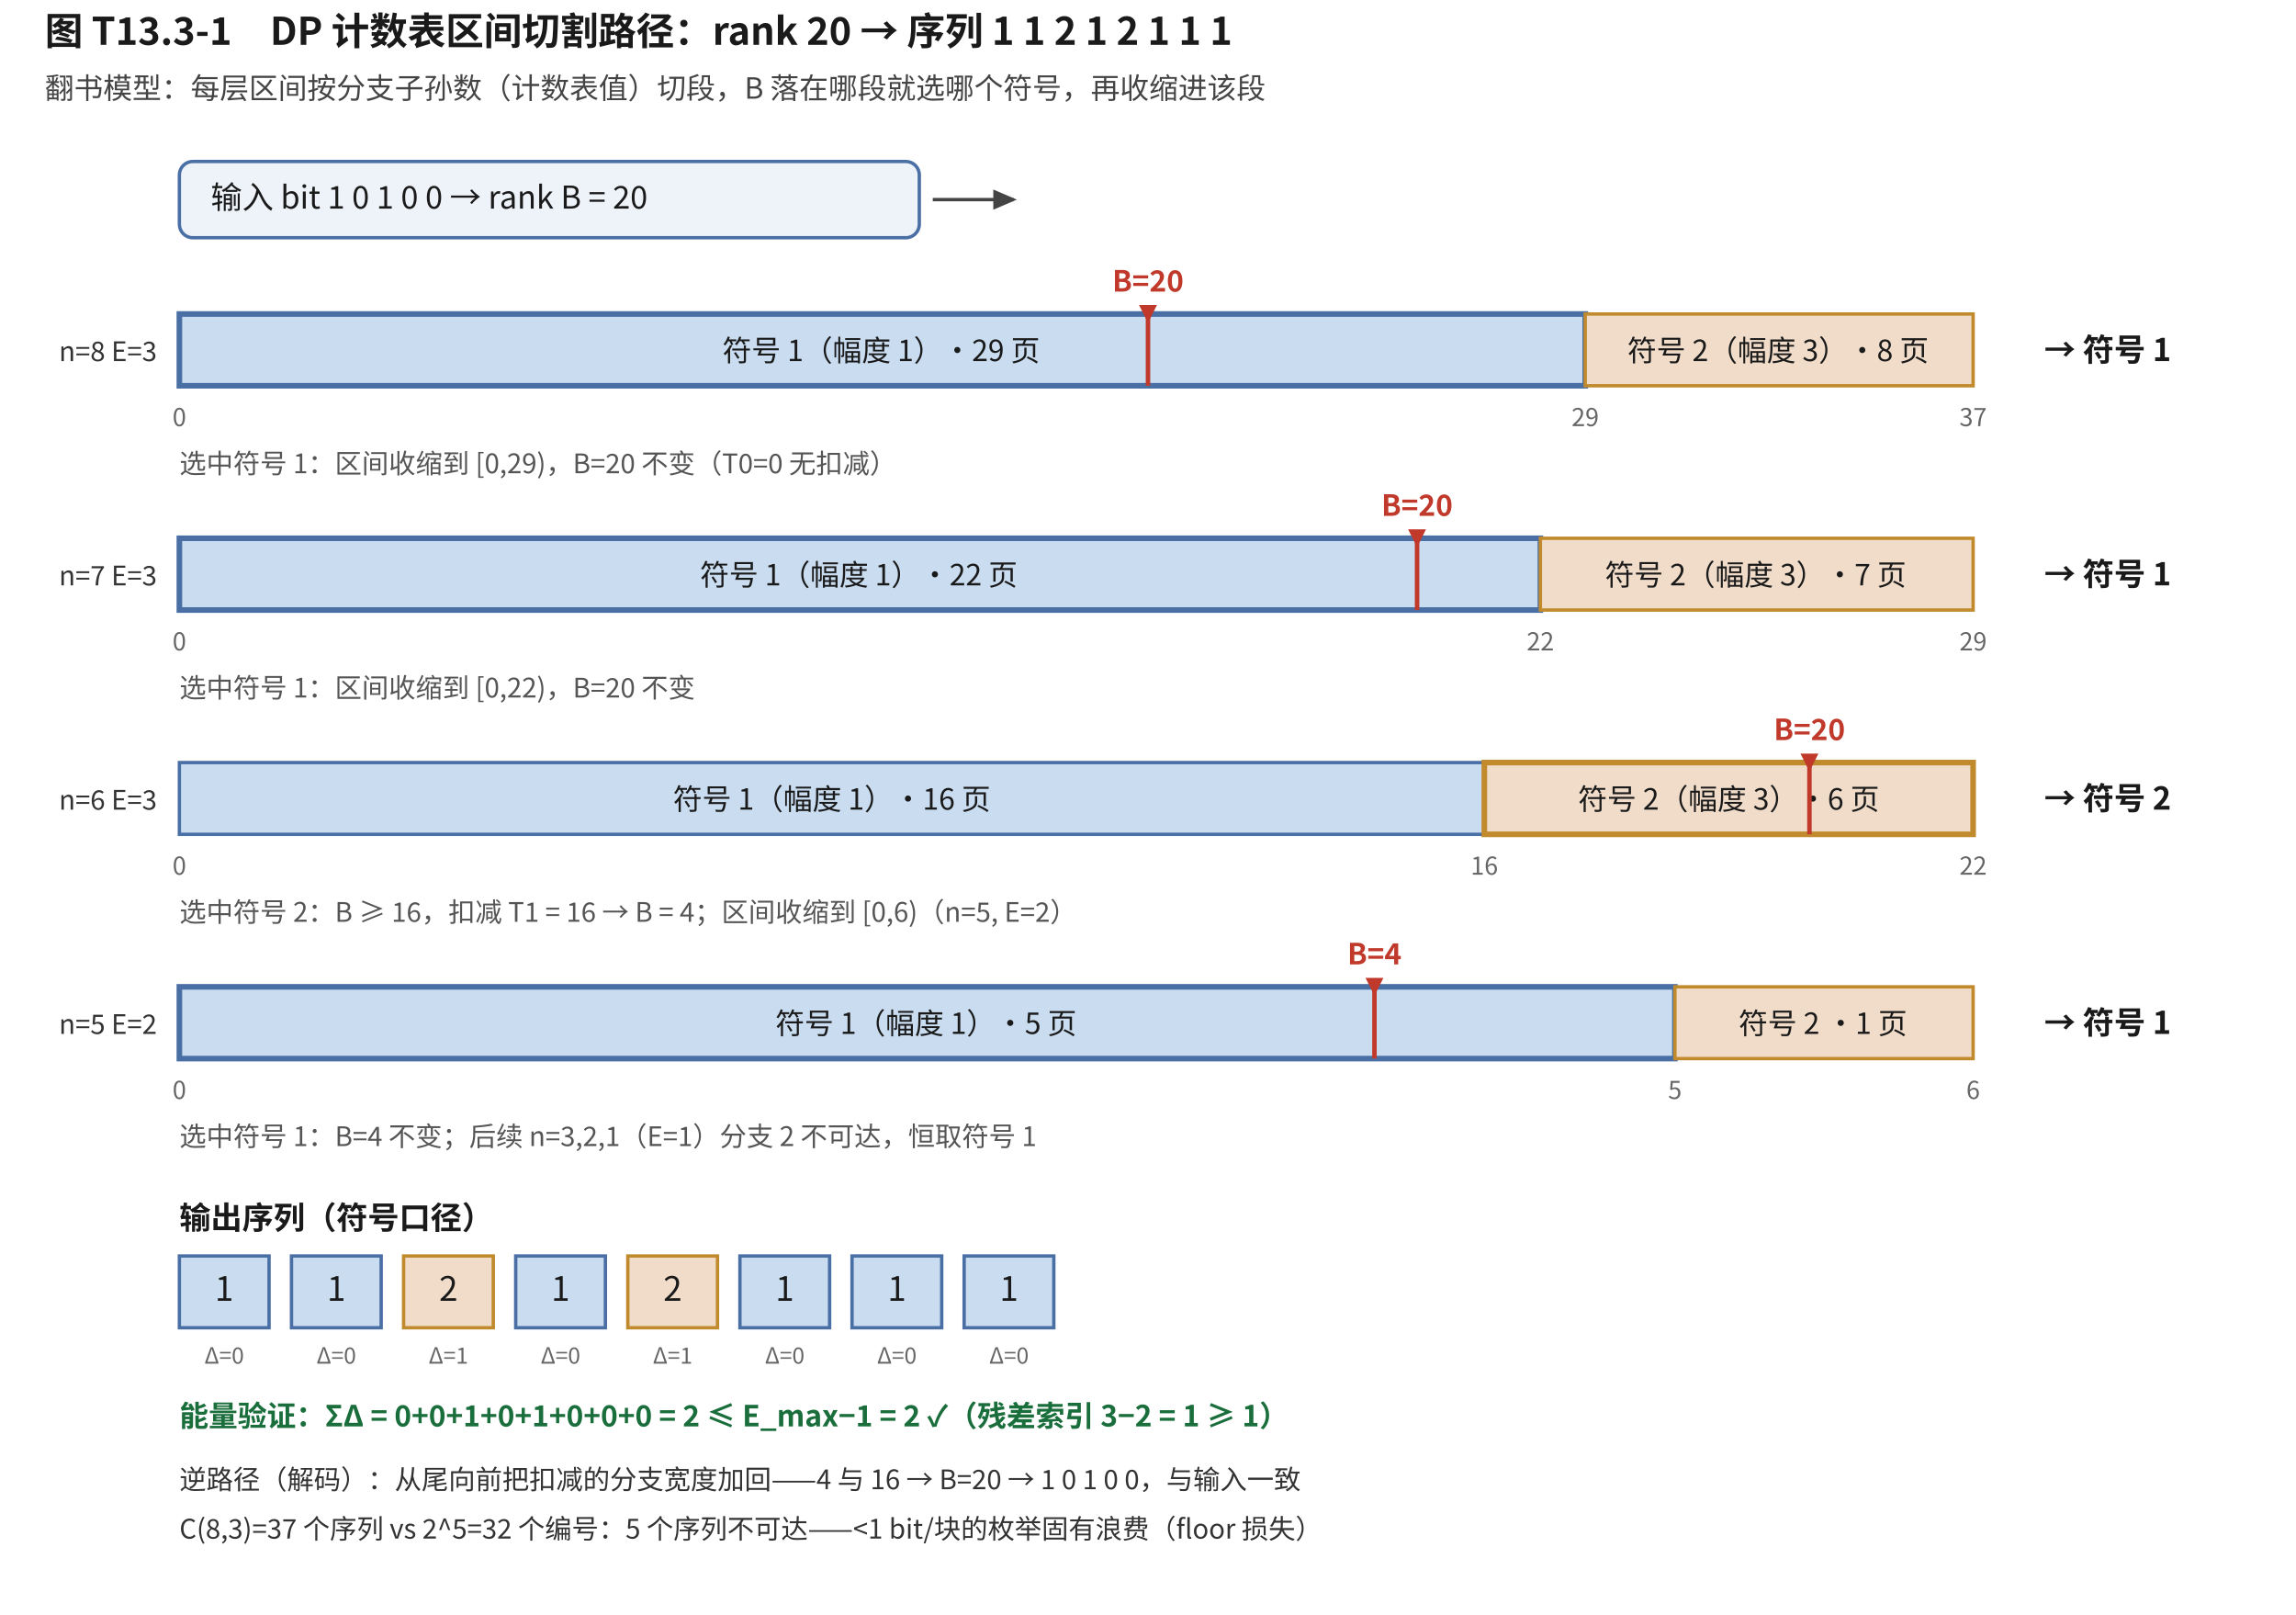
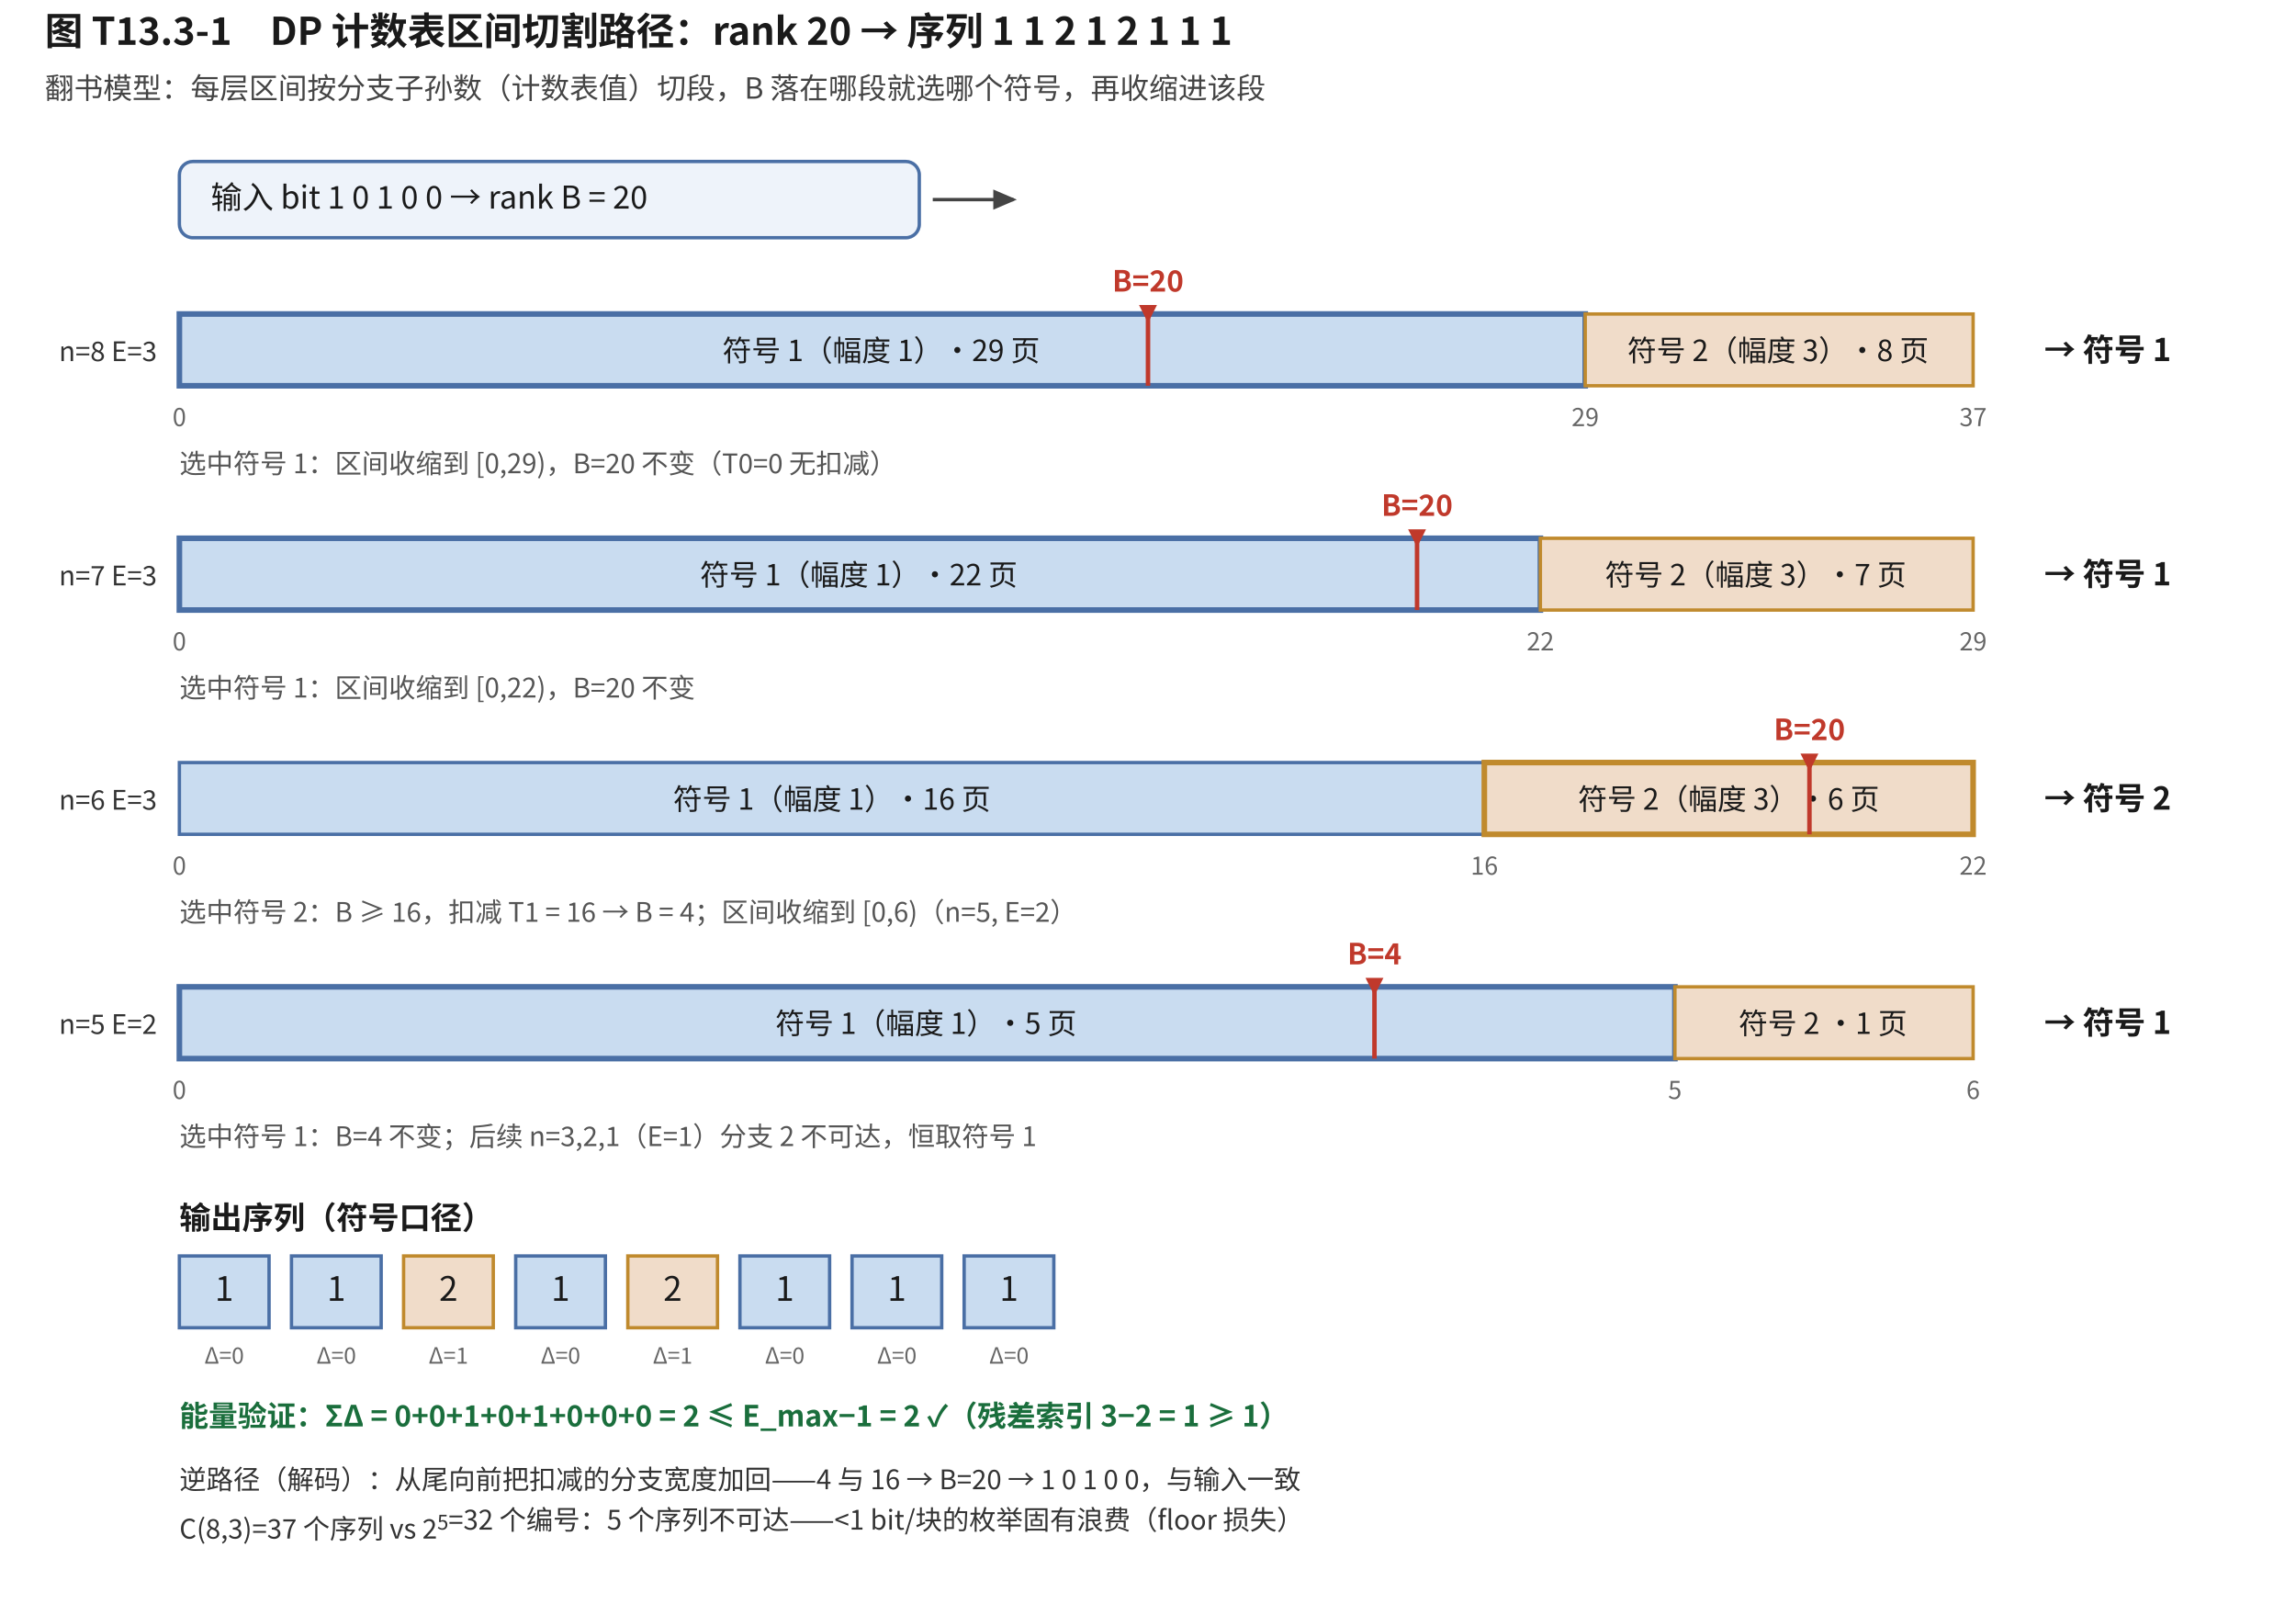
<svg xmlns="http://www.w3.org/2000/svg" width="1024" height="720" viewBox="0 0 1024 720" font-family="Noto Sans CJK SC, sans-serif">
  <defs>
    <marker id="arrow" markerWidth="8" markerHeight="8" refX="6" refY="3" orient="auto" markerUnits="strokeWidth">
      <path d="M0,0 L7,3 L0,6 z" fill="#444444" />
    </marker>
  </defs>
  <text x="20" y="20" font-size="17" font-weight="bold" fill="#1a1a1a" class="free">图 T13.3-1　DP 计数表区间切割路径：rank 20 → 序列 1 1 2 1 2 1 1 1</text>
  <text x="20" y="44" font-size="13" fill="#444444" class="free">翻书模型：每层区间按分支子孙数（计数表值）切段，B 落在哪段就选哪个符号，再收缩进该段</text>
  <rect x="80" y="72" width="330" height="34" rx="6" fill="#eef3fa" stroke="#4a6fa5" stroke-width="1.5" />
  <text x="94" y="93" font-size="14" fill="#1a1a1a">输入 bit 1 0 1 0 0 → rank B = 20</text>
  <line x1="416" y1="89" x2="452" y2="89" stroke="#444444" stroke-width="1.5" marker-end="url(#arrow)" />
  <text x="70" y="161" font-size="12" fill="#333333" text-anchor="end" class="free">n=8 E=3</text>
  <text x="512" y="130" font-size="13" font-weight="bold" fill="#c0392b" text-anchor="middle" class="free">B=20</text>
  <rect x="80" y="140" width="627" height="32" fill="#c9dcf0" stroke="#4a6fa5" stroke-width="2.5" />
  <rect x="707" y="140" width="173" height="32" fill="#f0dcc9" stroke="#c08a2d" stroke-width="1.5" />
  <text x="393" y="161" font-size="13" fill="#1a1a1a" text-anchor="middle">符号 1（幅度 1）·29 页</text>
  <text x="793" y="161" font-size="13" fill="#1a1a1a" text-anchor="middle">符号 2（幅度 3）·8 页</text>
  <line x1="512" y1="140" x2="512" y2="172" stroke="#c0392b" stroke-width="2" />
  <polygon points="508,136 516,136 512,144" fill="#c0392b" />
  <text x="80" y="190" font-size="11" fill="#666666" text-anchor="middle" class="free">0</text>
  <text x="707" y="190" font-size="11" fill="#666666" text-anchor="middle" class="free">29</text>
  <text x="880" y="190" font-size="11" fill="#666666" text-anchor="middle" class="free">37</text>
  <text x="940" y="161" font-size="14" font-weight="bold" fill="#1a1a1a" text-anchor="middle" class="free">→ 符号 1</text>
  <text x="80" y="211" font-size="12" fill="#555555" class="free">选中符号 1：区间收缩到 [0,29)，B=20 不变（T0=0 无扣减）</text>
  <text x="70" y="261" font-size="12" fill="#333333" text-anchor="end" class="free">n=7 E=3</text>
  <text x="632" y="230" font-size="13" font-weight="bold" fill="#c0392b" text-anchor="middle" class="free">B=20</text>
  <rect x="80" y="240" width="607" height="32" fill="#c9dcf0" stroke="#4a6fa5" stroke-width="2.5" />
  <rect x="687" y="240" width="193" height="32" fill="#f0dcc9" stroke="#c08a2d" stroke-width="1.5" />
  <text x="383" y="261" font-size="13" fill="#1a1a1a" text-anchor="middle">符号 1（幅度 1）·22 页</text>
  <text x="783" y="261" font-size="13" fill="#1a1a1a" text-anchor="middle">符号 2（幅度 3）·7 页</text>
  <line x1="632" y1="240" x2="632" y2="272" stroke="#c0392b" stroke-width="2" />
  <polygon points="628,236 636,236 632,244" fill="#c0392b" />
  <text x="80" y="290" font-size="11" fill="#666666" text-anchor="middle" class="free">0</text>
  <text x="687" y="290" font-size="11" fill="#666666" text-anchor="middle" class="free">22</text>
  <text x="880" y="290" font-size="11" fill="#666666" text-anchor="middle" class="free">29</text>
  <text x="940" y="261" font-size="14" font-weight="bold" fill="#1a1a1a" text-anchor="middle" class="free">→ 符号 1</text>
  <text x="80" y="311" font-size="12" fill="#555555" class="free">选中符号 1：区间收缩到 [0,22)，B=20 不变</text>
  <text x="70" y="361" font-size="12" fill="#333333" text-anchor="end" class="free">n=6 E=3</text>
  <text x="807" y="330" font-size="13" font-weight="bold" fill="#c0392b" text-anchor="middle" class="free">B=20</text>
  <rect x="80" y="340" width="582" height="32" fill="#c9dcf0" stroke="#4a6fa5" stroke-width="1.5" />
  <rect x="662" y="340" width="218" height="32" fill="#f0dcc9" stroke="#c08a2d" stroke-width="2.5" />
  <text x="371" y="361" font-size="13" fill="#1a1a1a" text-anchor="middle">符号 1（幅度 1）·16 页</text>
  <text x="771" y="361" font-size="13" fill="#1a1a1a" text-anchor="middle">符号 2（幅度 3）·6 页</text>
  <line x1="807" y1="340" x2="807" y2="372" stroke="#c0392b" stroke-width="2" />
  <polygon points="803,336 811,336 807,344" fill="#c0392b" />
  <text x="80" y="390" font-size="11" fill="#666666" text-anchor="middle" class="free">0</text>
  <text x="662" y="390" font-size="11" fill="#666666" text-anchor="middle" class="free">16</text>
  <text x="880" y="390" font-size="11" fill="#666666" text-anchor="middle" class="free">22</text>
  <text x="940" y="361" font-size="14" font-weight="bold" fill="#1a1a1a" text-anchor="middle" class="free">→ 符号 2</text>
  <text x="80" y="411" font-size="12" fill="#555555" class="free">选中符号 2：B ≥ 16，扣减 T1 = 16 → B = 4；区间收缩到 [0,6)（n=5, E=2）</text>
  <text x="70" y="461" font-size="12" fill="#333333" text-anchor="end" class="free">n=5 E=2</text>
  <text x="613" y="430" font-size="13" font-weight="bold" fill="#c0392b" text-anchor="middle" class="free">B=4</text>
  <rect x="80" y="440" width="667" height="32" fill="#c9dcf0" stroke="#4a6fa5" stroke-width="2.5" />
  <rect x="747" y="440" width="133" height="32" fill="#f0dcc9" stroke="#c08a2d" stroke-width="1.5" />
  <text x="413" y="461" font-size="13" fill="#1a1a1a" text-anchor="middle">符号 1（幅度 1）·5 页</text>
  <text x="813" y="461" font-size="13" fill="#1a1a1a" text-anchor="middle">符号 2 ·1 页</text>
  <line x1="613" y1="440" x2="613" y2="472" stroke="#c0392b" stroke-width="2" />
  <polygon points="609,436 617,436 613,444" fill="#c0392b" />
  <text x="80" y="490" font-size="11" fill="#666666" text-anchor="middle" class="free">0</text>
  <text x="747" y="490" font-size="11" fill="#666666" text-anchor="middle" class="free">5</text>
  <text x="880" y="490" font-size="11" fill="#666666" text-anchor="middle" class="free">6</text>
  <text x="940" y="461" font-size="14" font-weight="bold" fill="#1a1a1a" text-anchor="middle" class="free">→ 符号 1</text>
  <text x="80" y="511" font-size="12" fill="#555555" class="free">选中符号 1：B=4 不变；后续 n=3,2,1（E=1）分支 2 不可达，恒取符号 1</text>
  <text x="80" y="548" font-size="14" font-weight="bold" fill="#1a1a1a" class="free">输出序列（符号口径）</text>
  <rect x="80" y="560" width="40" height="32" fill="#c9dcf0" stroke="#4a6fa5" stroke-width="1.5" />
  <rect x="130" y="560" width="40" height="32" fill="#c9dcf0" stroke="#4a6fa5" stroke-width="1.5" />
  <rect x="180" y="560" width="40" height="32" fill="#f0dcc9" stroke="#c08a2d" stroke-width="1.5" />
  <rect x="230" y="560" width="40" height="32" fill="#c9dcf0" stroke="#4a6fa5" stroke-width="1.5" />
  <rect x="280" y="560" width="40" height="32" fill="#f0dcc9" stroke="#c08a2d" stroke-width="1.5" />
  <rect x="330" y="560" width="40" height="32" fill="#c9dcf0" stroke="#4a6fa5" stroke-width="1.5" />
  <rect x="380" y="560" width="40" height="32" fill="#c9dcf0" stroke="#4a6fa5" stroke-width="1.5" />
  <rect x="430" y="560" width="40" height="32" fill="#c9dcf0" stroke="#4a6fa5" stroke-width="1.5" />
  <text x="100" y="580" font-size="15" fill="#1a1a1a" text-anchor="middle">1</text>
  <text x="150" y="580" font-size="15" fill="#1a1a1a" text-anchor="middle">1</text>
  <text x="200" y="580" font-size="15" fill="#1a1a1a" text-anchor="middle">2</text>
  <text x="250" y="580" font-size="15" fill="#1a1a1a" text-anchor="middle">1</text>
  <text x="300" y="580" font-size="15" fill="#1a1a1a" text-anchor="middle">2</text>
  <text x="350" y="580" font-size="15" fill="#1a1a1a" text-anchor="middle">1</text>
  <text x="400" y="580" font-size="15" fill="#1a1a1a" text-anchor="middle">1</text>
  <text x="450" y="580" font-size="15" fill="#1a1a1a" text-anchor="middle">1</text>
  <text x="100" y="608" font-size="10" fill="#666666" text-anchor="middle" class="free">Δ=0</text>
  <text x="150" y="608" font-size="10" fill="#666666" text-anchor="middle" class="free">Δ=0</text>
  <text x="200" y="608" font-size="10" fill="#666666" text-anchor="middle" class="free">Δ=1</text>
  <text x="250" y="608" font-size="10" fill="#666666" text-anchor="middle" class="free">Δ=0</text>
  <text x="300" y="608" font-size="10" fill="#666666" text-anchor="middle" class="free">Δ=1</text>
  <text x="350" y="608" font-size="10" fill="#666666" text-anchor="middle" class="free">Δ=0</text>
  <text x="400" y="608" font-size="10" fill="#666666" text-anchor="middle" class="free">Δ=0</text>
  <text x="450" y="608" font-size="10" fill="#666666" text-anchor="middle" class="free">Δ=0</text>
  <text x="80" y="636" font-size="13" font-weight="bold" fill="#1a6e3c" class="free">能量验证：ΣΔ = 0+0+1+0+1+0+0+0 = 2 ≤ E_max−1 = 2 ✓（残差索引 3−2 = 1 ≥ 1）</text>
  <text x="80" y="664" font-size="12" fill="#333333" class="free">逆路径（解码）：从尾向前把扣减的分支宽度加回——4 与 16 → B=20 → 1 0 1 0 0，与输入一致</text>
-   <text x="80" y="686" font-size="12" fill="#333333" class="free">C(8,3)=37 个序列 vs 2^5=32 个编号：5 个序列不可达——&lt;1 bit/块的枚举固有浪费（floor 损失）</text>
+   <text x="80" y="686" font-size="12" fill="#333333" class="free">C(8,3)=37 个序列 vs 2<tspan dy="-4" font-size="9">5</tspan>=32 个编号：5 个序列不可达——&lt;1 bit/块的枚举固有浪费（floor 损失）</text>
</svg>
